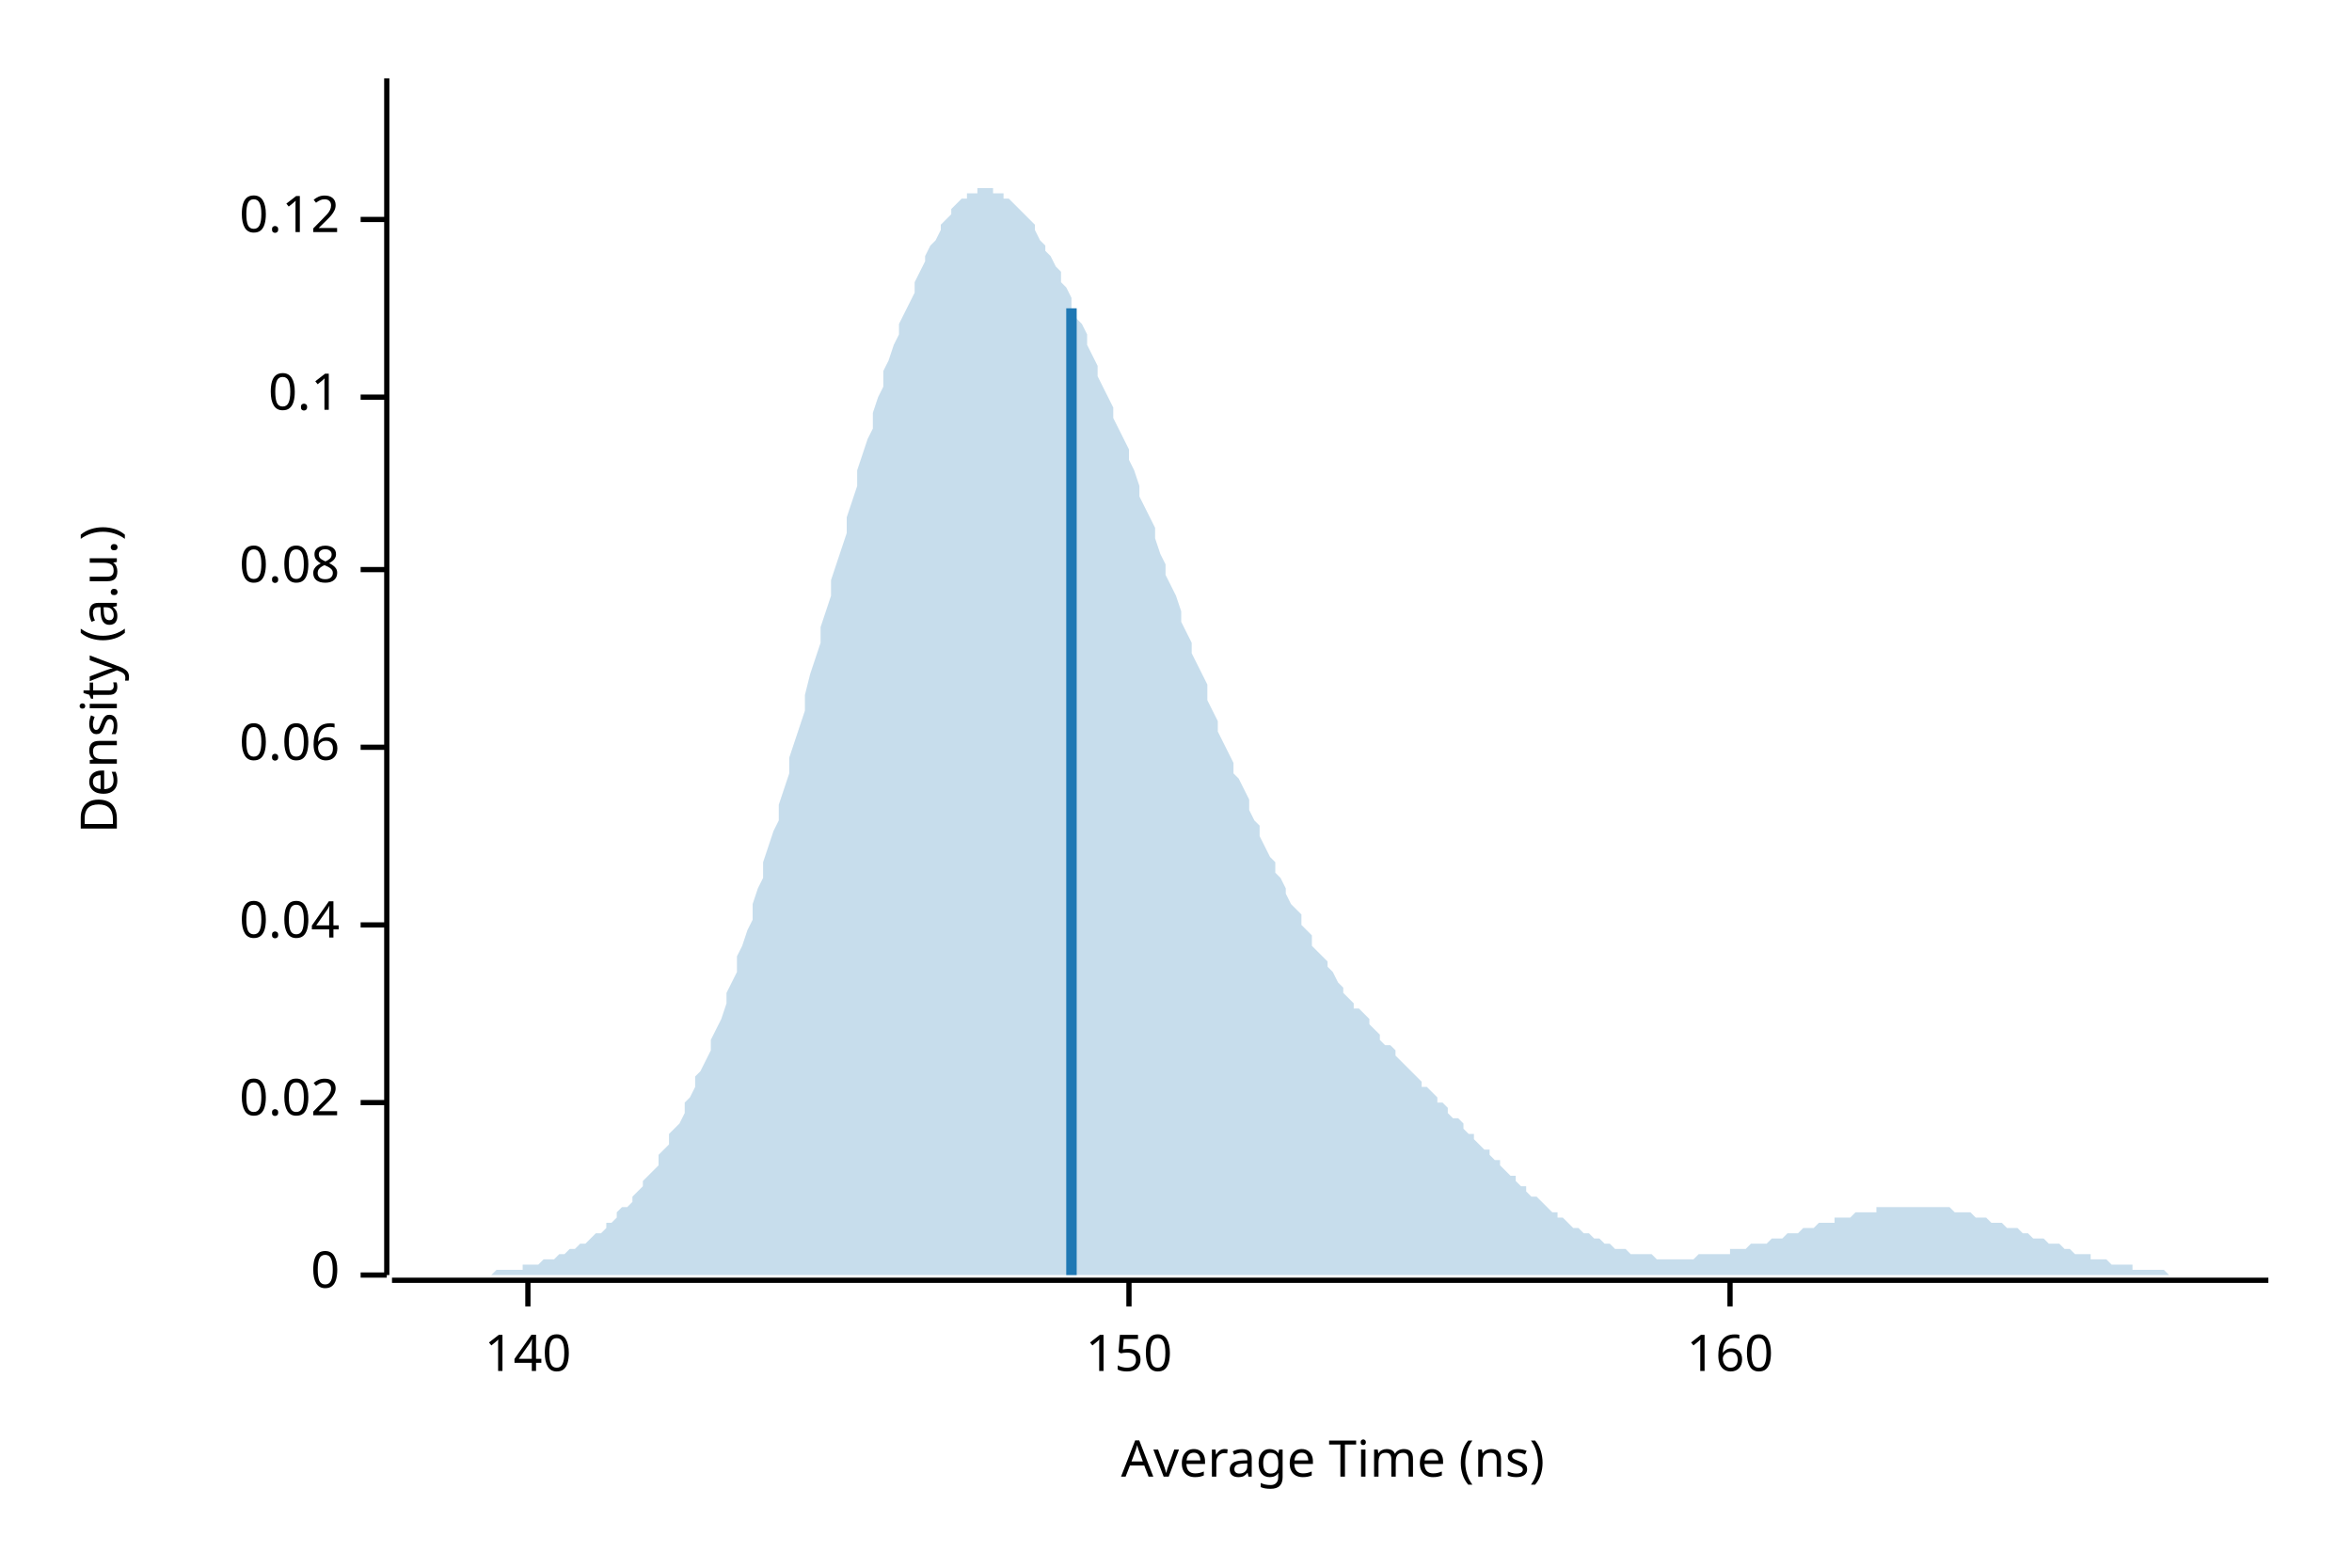
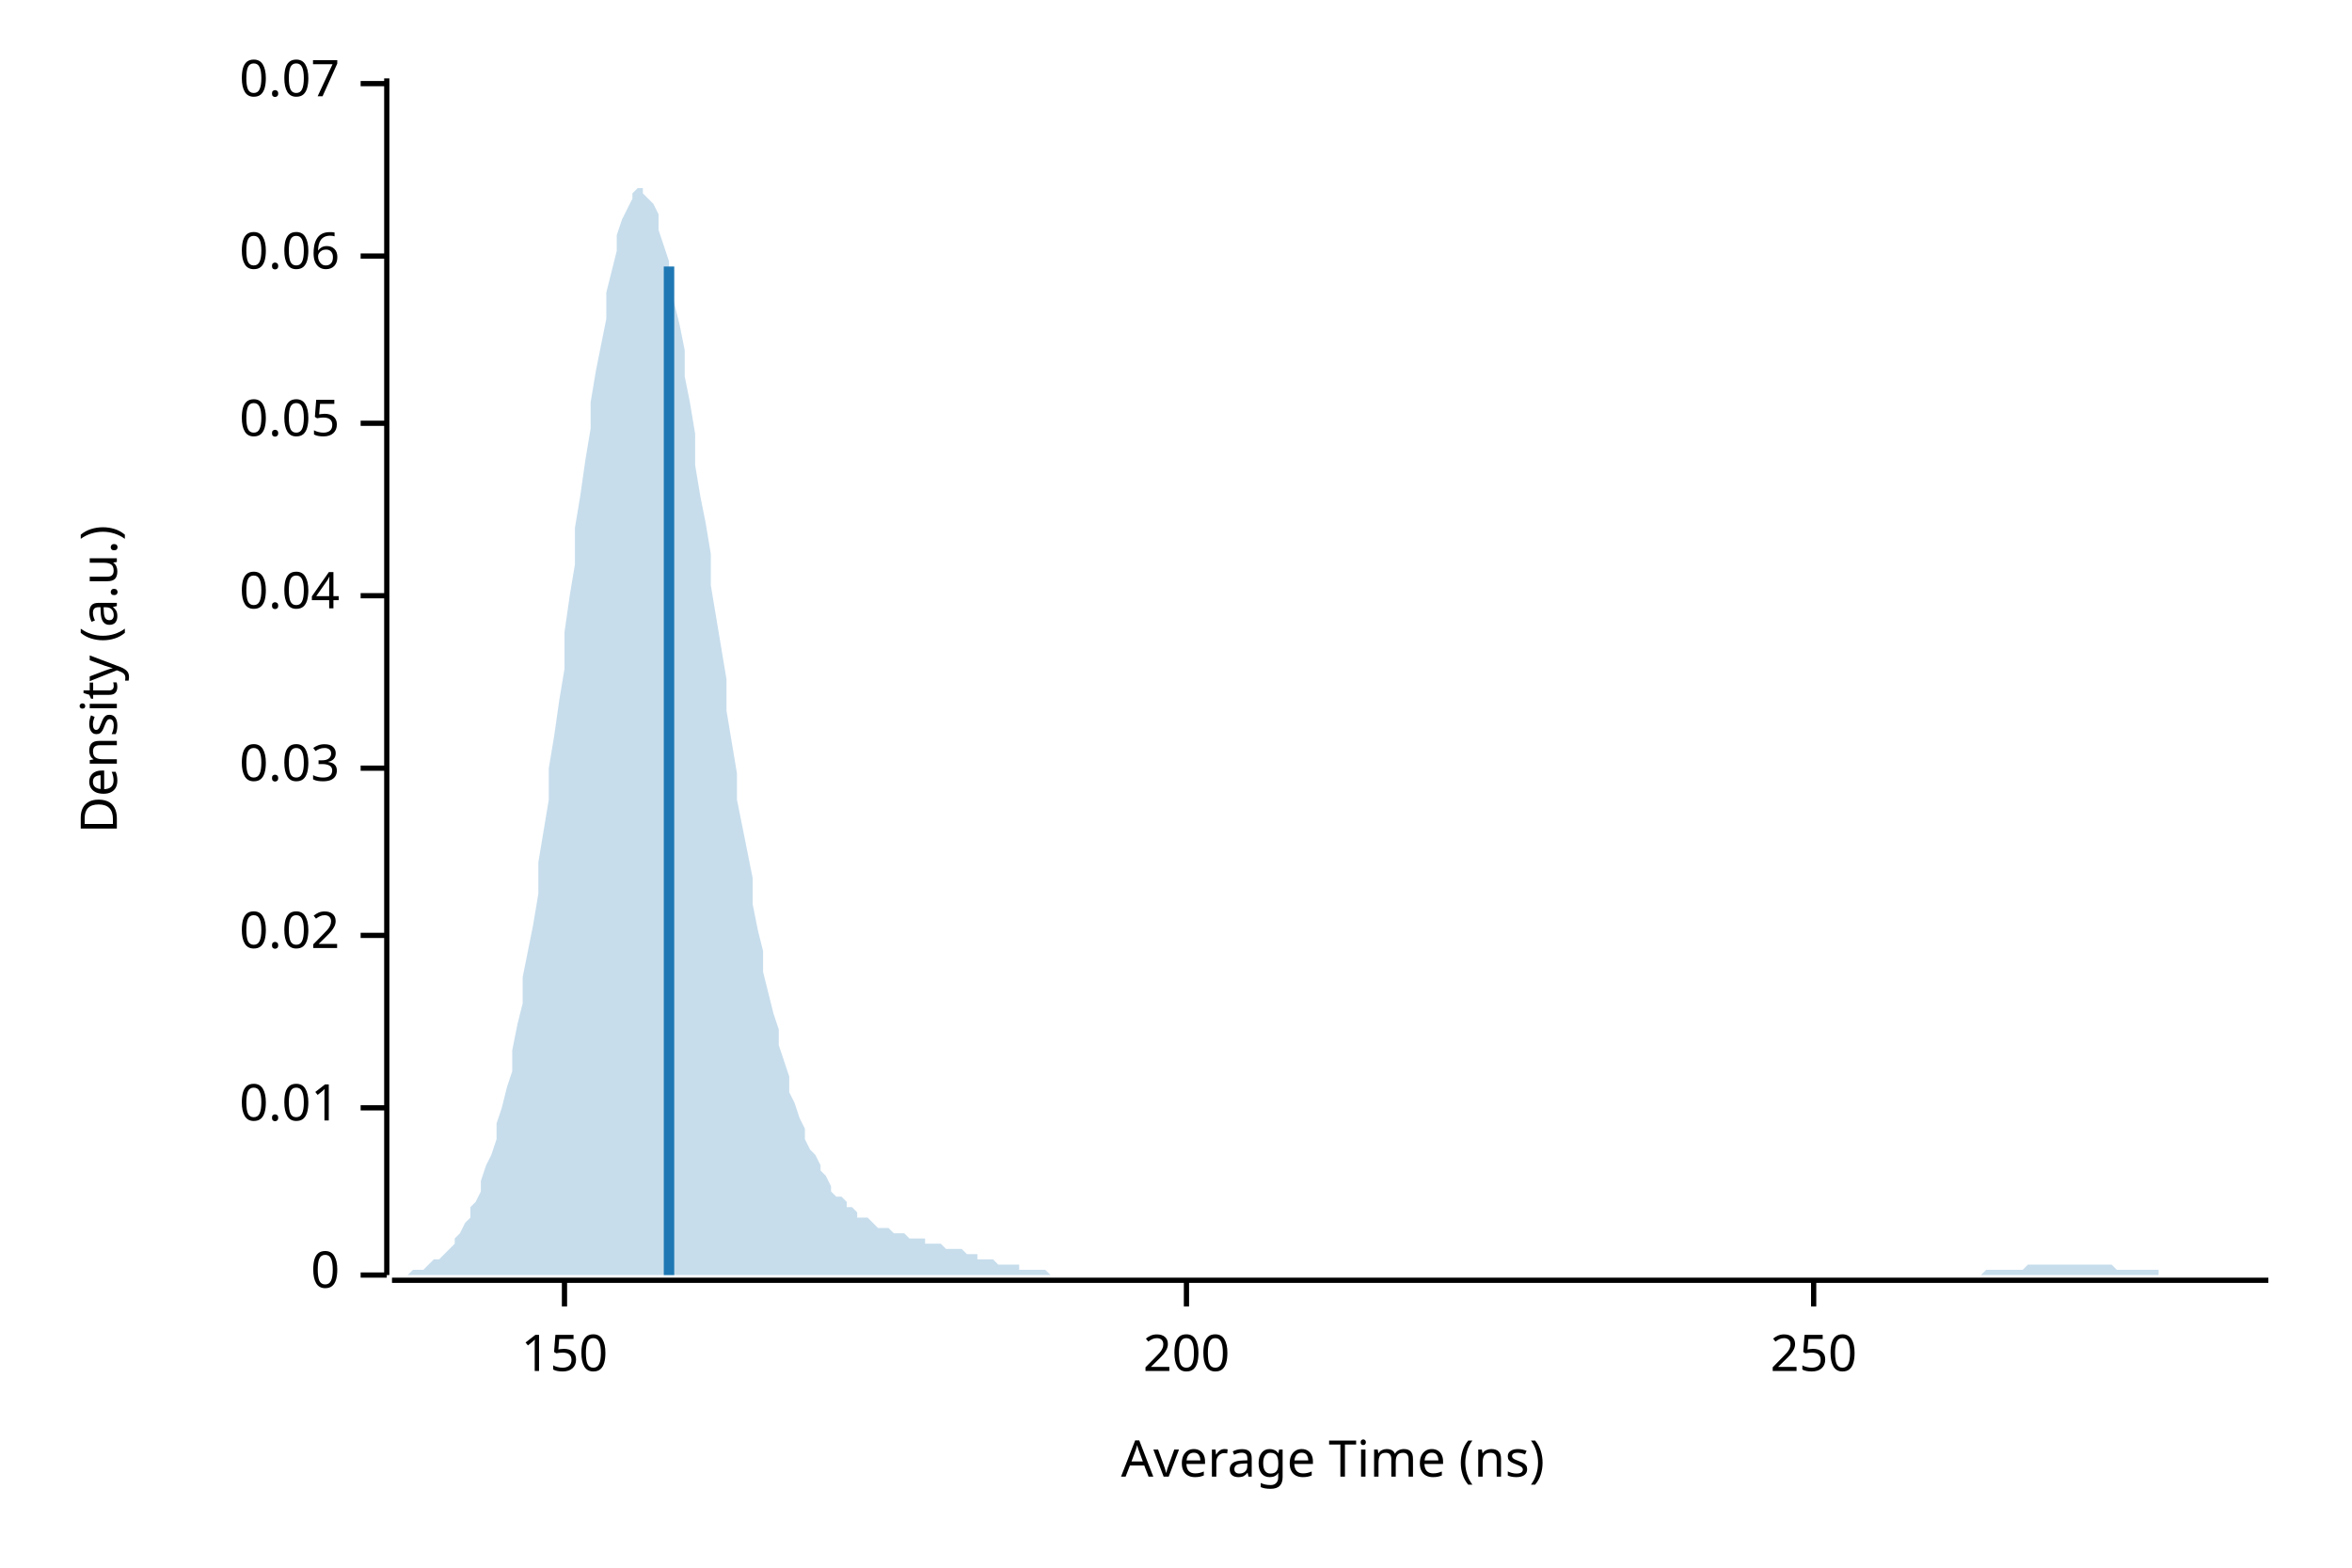
<svg xmlns="http://www.w3.org/2000/svg" width="450" height="300" viewBox="0 0 450 300">
  <text x="15" y="130" dy="0.76em" text-anchor="middle" font-family="sans-serif" font-size="9.677" opacity="1" fill="#000000" transform="rotate(270, 15, 130)">
Density (a.u.)
</text>
  <text x="255" y="285" dy="-0.5ex" text-anchor="middle" font-family="sans-serif" font-size="9.677" opacity="1" fill="#000000">
Average Time (ns)
</text>
  <polyline fill="none" opacity="1" stroke="#000000" stroke-width="1" points="74,15 74,244 " />
  <text x="65" y="244" dy="0.5ex" text-anchor="end" font-family="sans-serif" font-size="9.677" opacity="1" fill="#000000">
0
</text>
  <polyline fill="none" opacity="1" stroke="#000000" stroke-width="1" points="69,244 74,244 " />
-   <text x="65" y="211" dy="0.5ex" text-anchor="end" font-family="sans-serif" font-size="9.677" opacity="1" fill="#000000">
+   <text x="65" y="212" dy="0.5ex" text-anchor="end" font-family="sans-serif" font-size="9.677" opacity="1" fill="#000000">
+ 0.01
+ </text>
+   <polyline fill="none" opacity="1" stroke="#000000" stroke-width="1" points="69,212 74,212 " />
+   <text x="65" y="179" dy="0.5ex" text-anchor="end" font-family="sans-serif" font-size="9.677" opacity="1" fill="#000000">
0.02
</text>
-   <polyline fill="none" opacity="1" stroke="#000000" stroke-width="1" points="69,211 74,211 " />
-   <text x="65" y="177" dy="0.5ex" text-anchor="end" font-family="sans-serif" font-size="9.677" opacity="1" fill="#000000">
+   <polyline fill="none" opacity="1" stroke="#000000" stroke-width="1" points="69,179 74,179 " />
+   <text x="65" y="147" dy="0.5ex" text-anchor="end" font-family="sans-serif" font-size="9.677" opacity="1" fill="#000000">
+ 0.03
+ </text>
+   <polyline fill="none" opacity="1" stroke="#000000" stroke-width="1" points="69,147 74,147 " />
+   <text x="65" y="114" dy="0.5ex" text-anchor="end" font-family="sans-serif" font-size="9.677" opacity="1" fill="#000000">
0.04
</text>
-   <polyline fill="none" opacity="1" stroke="#000000" stroke-width="1" points="69,177 74,177 " />
-   <text x="65" y="143" dy="0.5ex" text-anchor="end" font-family="sans-serif" font-size="9.677" opacity="1" fill="#000000">
+   <polyline fill="none" opacity="1" stroke="#000000" stroke-width="1" points="69,114 74,114 " />
+   <text x="65" y="81" dy="0.5ex" text-anchor="end" font-family="sans-serif" font-size="9.677" opacity="1" fill="#000000">
+ 0.05
+ </text>
+   <polyline fill="none" opacity="1" stroke="#000000" stroke-width="1" points="69,81 74,81 " />
+   <text x="65" y="49" dy="0.5ex" text-anchor="end" font-family="sans-serif" font-size="9.677" opacity="1" fill="#000000">
0.06
</text>
-   <polyline fill="none" opacity="1" stroke="#000000" stroke-width="1" points="69,143 74,143 " />
-   <text x="65" y="109" dy="0.5ex" text-anchor="end" font-family="sans-serif" font-size="9.677" opacity="1" fill="#000000">
- 0.08
+   <polyline fill="none" opacity="1" stroke="#000000" stroke-width="1" points="69,49 74,49 " />
+   <text x="65" y="16" dy="0.5ex" text-anchor="end" font-family="sans-serif" font-size="9.677" opacity="1" fill="#000000">
+ 0.07
</text>
-   <polyline fill="none" opacity="1" stroke="#000000" stroke-width="1" points="69,109 74,109 " />
-   <text x="65" y="76" dy="0.5ex" text-anchor="end" font-family="sans-serif" font-size="9.677" opacity="1" fill="#000000">
- 0.1
- </text>
-   <polyline fill="none" opacity="1" stroke="#000000" stroke-width="1" points="69,76 74,76 " />
-   <text x="65" y="42" dy="0.5ex" text-anchor="end" font-family="sans-serif" font-size="9.677" opacity="1" fill="#000000">
- 0.12
- </text>
-   <polyline fill="none" opacity="1" stroke="#000000" stroke-width="1" points="69,42 74,42 " />
+   <polyline fill="none" opacity="1" stroke="#000000" stroke-width="1" points="69,16 74,16 " />
  <polyline fill="none" opacity="1" stroke="#000000" stroke-width="1" points="75,245 434,245 " />
-   <text x="101" y="255" dy="0.76em" text-anchor="middle" font-family="sans-serif" font-size="9.677" opacity="1" fill="#000000">
- 140
- </text>
-   <polyline fill="none" opacity="1" stroke="#000000" stroke-width="1" points="101,245 101,250 " />
-   <text x="216" y="255" dy="0.76em" text-anchor="middle" font-family="sans-serif" font-size="9.677" opacity="1" fill="#000000">
+   <text x="108" y="255" dy="0.76em" text-anchor="middle" font-family="sans-serif" font-size="9.677" opacity="1" fill="#000000">
150
</text>
-   <polyline fill="none" opacity="1" stroke="#000000" stroke-width="1" points="216,245 216,250 " />
-   <text x="331" y="255" dy="0.76em" text-anchor="middle" font-family="sans-serif" font-size="9.677" opacity="1" fill="#000000">
- 160
+   <polyline fill="none" opacity="1" stroke="#000000" stroke-width="1" points="108,245 108,250 " />
+   <text x="227" y="255" dy="0.76em" text-anchor="middle" font-family="sans-serif" font-size="9.677" opacity="1" fill="#000000">
+ 200
</text>
-   <polyline fill="none" opacity="1" stroke="#000000" stroke-width="1" points="331,245 331,250 " />
-   <polygon opacity="0.25" fill="#1F78B4" points="75,244 75,244 76,244 77,244 77,244 78,244 79,244 80,244 80,244 81,244 82,244 82,244 83,244 84,244 85,244 85,244 86,244 87,244 87,244 88,244 89,244 90,244 90,244 91,244 92,244 92,244 93,244 94,244 95,243 95,243 96,243 97,243 98,243 98,243 99,243 100,243 100,242 101,242 102,242 103,242 103,242 104,241 105,241 105,241 106,241 107,240 108,240 108,240 109,239 110,239 110,239 111,238 112,238 113,237 113,237 114,236 115,236 116,235 116,234 117,234 118,233 118,232 119,231 120,231 121,230 121,229 122,228 123,227 123,226 124,225 125,224 126,223 126,221 127,220 128,219 128,217 129,216 130,215 131,213 131,211 132,210 133,208 133,206 134,205 135,203 136,201 136,199 137,197 138,195 139,192 139,190 140,188 141,186 141,183 142,181 143,178 144,176 144,173 145,170 146,168 146,165 147,162 148,159 149,157 149,154 150,151 151,148 151,145 152,142 153,139 154,136 154,133 155,129 156,126 157,123 157,120 158,117 159,114 159,111 160,108 161,105 162,102 162,99 163,96 164,93 164,90 165,87 166,84 167,82 167,79 168,76 169,74 169,71 170,69 171,66 172,64 172,62 173,60 174,58 175,56 175,54 176,52 177,50 177,49 178,47 179,46 180,44 180,43 181,42 182,41 182,40 183,39 184,38 185,38 185,37 186,37 187,37 187,36 188,36 189,36 190,36 190,37 191,37 192,37 192,38 193,38 194,39 195,40 195,40 196,41 197,42 198,43 198,44 199,46 200,47 200,48 201,49 202,51 203,52 203,54 204,55 205,57 205,59 206,61 207,62 208,64 208,66 209,68 210,70 210,72 211,74 212,76 213,78 213,80 214,82 215,84 216,86 216,88 217,90 218,93 218,95 219,97 220,99 221,101 221,103 222,106 223,108 223,110 224,112 225,114 226,117 226,119 227,121 228,123 228,125 229,127 230,129 231,131 231,134 232,136 233,138 233,140 234,142 235,144 236,146 236,148 237,149 238,151 239,153 239,155 240,157 241,158 241,160 242,162 243,164 244,165 244,167 245,168 246,170 246,171 247,173 248,174 249,175 249,177 250,178 251,179 251,181 252,182 253,183 254,184 254,185 255,186 256,188 257,189 257,190 258,191 259,192 259,193 260,193 261,194 262,195 262,196 263,197 264,198 264,199 265,200 266,200 267,201 267,202 268,203 269,204 269,204 270,205 271,206 272,207 272,208 273,208 274,209 275,210 275,211 276,211 277,212 277,213 278,214 279,214 280,215 280,216 281,217 282,217 282,218 283,219 284,220 285,220 285,221 286,222 287,222 287,223 288,224 289,225 290,225 290,226 291,227 292,227 292,228 293,229 294,229 295,230 295,230 296,231 297,232 298,232 298,233 299,233 300,234 300,234 301,235 302,235 303,236 303,236 304,236 305,237 305,237 306,237 307,238 308,238 308,238 309,239 310,239 310,239 311,239 312,240 313,240 313,240 314,240 315,240 316,240 316,240 317,241 318,241 318,241 319,241 320,241 321,241 321,241 322,241 323,241 323,241 324,241 325,240 326,240 326,240 327,240 328,240 328,240 329,240 330,240 331,240 331,239 332,239 333,239 333,239 334,239 335,238 336,238 336,238 337,238 338,238 339,237 339,237 340,237 341,237 341,237 342,236 343,236 344,236 344,236 345,235 346,235 346,235 347,235 348,234 349,234 349,234 350,234 351,234 351,233 352,233 353,233 354,233 354,233 355,232 356,232 357,232 357,232 358,232 359,232 359,231 360,231 361,231 362,231 362,231 363,231 364,231 364,231 365,231 366,231 367,231 367,231 368,231 369,231 369,231 370,231 371,231 372,231 372,231 373,231 374,232 375,232 375,232 376,232 377,232 377,232 378,233 379,233 380,233 380,233 381,234 382,234 382,234 383,234 384,235 385,235 385,235 386,235 387,236 387,236 388,236 389,237 390,237 390,237 391,237 392,238 392,238 393,238 394,238 395,239 395,239 396,239 397,240 398,240 398,240 399,240 400,240 400,241 401,241 402,241 403,241 403,241 404,242 405,242 405,242 406,242 407,242 408,242 408,243 409,243 410,243 410,243 411,243 412,243 413,243 413,243 414,243 415,244 416,244 416,244 417,244 418,244 418,244 419,244 420,244 421,244 421,244 422,244 423,244 423,244 424,244 425,244 426,244 426,244 427,244 428,244 428,244 429,244 430,244 431,244 431,244 432,244 433,244 434,244 434,244 75,244 " />
-   <polyline fill="none" opacity="1" stroke="#1F78B4" stroke-width="2" points="205,244 205,59 " />
+   <polyline fill="none" opacity="1" stroke="#000000" stroke-width="1" points="227,245 227,250 " />
+   <text x="347" y="255" dy="0.76em" text-anchor="middle" font-family="sans-serif" font-size="9.677" opacity="1" fill="#000000">
+ 250
+ </text>
+   <polyline fill="none" opacity="1" stroke="#000000" stroke-width="1" points="347,245 347,250 " />
+   <polygon opacity="0.25" fill="#1F78B4" points="75,244 75,244 76,244 77,244 77,244 78,244 79,243 80,243 80,243 81,243 82,242 82,242 83,241 84,241 85,240 85,240 86,239 87,238 87,237 88,236 89,234 90,233 90,231 91,230 92,228 92,226 93,223 94,221 95,218 95,215 96,212 97,208 98,205 98,201 99,196 100,192 100,187 101,182 102,177 103,171 103,165 104,159 105,153 105,147 106,141 107,134 108,128 108,121 109,114 110,108 110,101 111,95 112,88 113,82 113,77 114,71 115,66 116,61 116,56 117,52 118,48 118,45 119,42 120,40 121,38 121,37 122,36 123,36 123,37 124,38 125,39 126,41 126,44 127,47 128,50 128,54 129,58 130,62 131,67 131,72 132,77 133,83 133,89 134,95 135,100 136,106 136,112 137,118 138,124 139,130 139,136 140,142 141,148 141,153 142,158 143,163 144,168 144,173 145,178 146,182 146,186 147,190 148,194 149,197 149,200 150,203 151,206 151,209 152,211 153,214 154,216 154,218 155,220 156,221 157,223 157,224 158,225 159,227 159,228 160,229 161,229 162,230 162,231 163,231 164,232 164,233 165,233 166,233 167,234 167,234 168,235 169,235 169,235 170,235 171,236 172,236 172,236 173,236 174,237 175,237 175,237 176,237 177,237 177,238 178,238 179,238 180,238 180,238 181,239 182,239 182,239 183,239 184,239 185,240 185,240 186,240 187,240 187,241 188,241 189,241 190,241 190,241 191,242 192,242 192,242 193,242 194,242 195,242 195,243 196,243 197,243 198,243 198,243 199,243 200,243 200,243 201,244 202,244 203,244 203,244 204,244 205,244 205,244 206,244 207,244 208,244 208,244 209,244 210,244 210,244 211,244 212,244 213,244 213,244 214,244 215,244 216,244 216,244 217,244 218,244 218,244 219,244 220,244 221,244 221,244 222,244 223,244 223,244 224,244 225,244 226,244 226,244 227,244 228,244 228,244 229,244 230,244 231,244 231,244 232,244 233,244 233,244 234,244 235,244 236,244 236,244 237,244 238,244 239,244 239,244 240,244 241,244 241,244 242,244 243,244 244,244 244,244 245,244 246,244 246,244 247,244 248,244 249,244 249,244 250,244 251,244 251,244 252,244 253,244 254,244 254,244 255,244 256,244 257,244 257,244 258,244 259,244 259,244 260,244 261,244 262,244 262,244 263,244 264,244 264,244 265,244 266,244 267,244 267,244 268,244 269,244 269,244 270,244 271,244 272,244 272,244 273,244 274,244 275,244 275,244 276,244 277,244 277,244 278,244 279,244 280,244 280,244 281,244 282,244 282,244 283,244 284,244 285,244 285,244 286,244 287,244 287,244 288,244 289,244 290,244 290,244 291,244 292,244 292,244 293,244 294,244 295,244 295,244 296,244 297,244 298,244 298,244 299,244 300,244 300,244 301,244 302,244 303,244 303,244 304,244 305,244 305,244 306,244 307,244 308,244 308,244 309,244 310,244 310,244 311,244 312,244 313,244 313,244 314,244 315,244 316,244 316,244 317,244 318,244 318,244 319,244 320,244 321,244 321,244 322,244 323,244 323,244 324,244 325,244 326,244 326,244 327,244 328,244 328,244 329,244 330,244 331,244 331,244 332,244 333,244 333,244 334,244 335,244 336,244 336,244 337,244 338,244 339,244 339,244 340,244 341,244 341,244 342,244 343,244 344,244 344,244 345,244 346,244 346,244 347,244 348,244 349,244 349,244 350,244 351,244 351,244 352,244 353,244 354,244 354,244 355,244 356,244 357,244 357,244 358,244 359,244 359,244 360,244 361,244 362,244 362,244 363,244 364,244 364,244 365,244 366,244 367,244 367,244 368,244 369,244 369,244 370,244 371,244 372,244 372,244 373,244 374,244 375,244 375,244 376,244 377,244 377,244 378,244 379,244 380,243 380,243 381,243 382,243 382,243 383,243 384,243 385,243 385,243 386,243 387,243 387,243 388,242 389,242 390,242 390,242 391,242 392,242 392,242 393,242 394,242 395,242 395,242 396,242 397,242 398,242 398,242 399,242 400,242 400,242 401,242 402,242 403,242 403,242 404,242 405,243 405,243 406,243 407,243 408,243 408,243 409,243 410,243 410,243 411,243 412,243 413,243 413,244 414,244 415,244 416,244 416,244 417,244 418,244 418,244 419,244 420,244 421,244 421,244 422,244 423,244 423,244 424,244 425,244 426,244 426,244 427,244 428,244 428,244 429,244 430,244 431,244 431,244 432,244 433,244 434,244 434,244 75,244 " />
+   <polyline fill="none" opacity="1" stroke="#1F78B4" stroke-width="2" points="128,244 128,51 " />
</svg>
